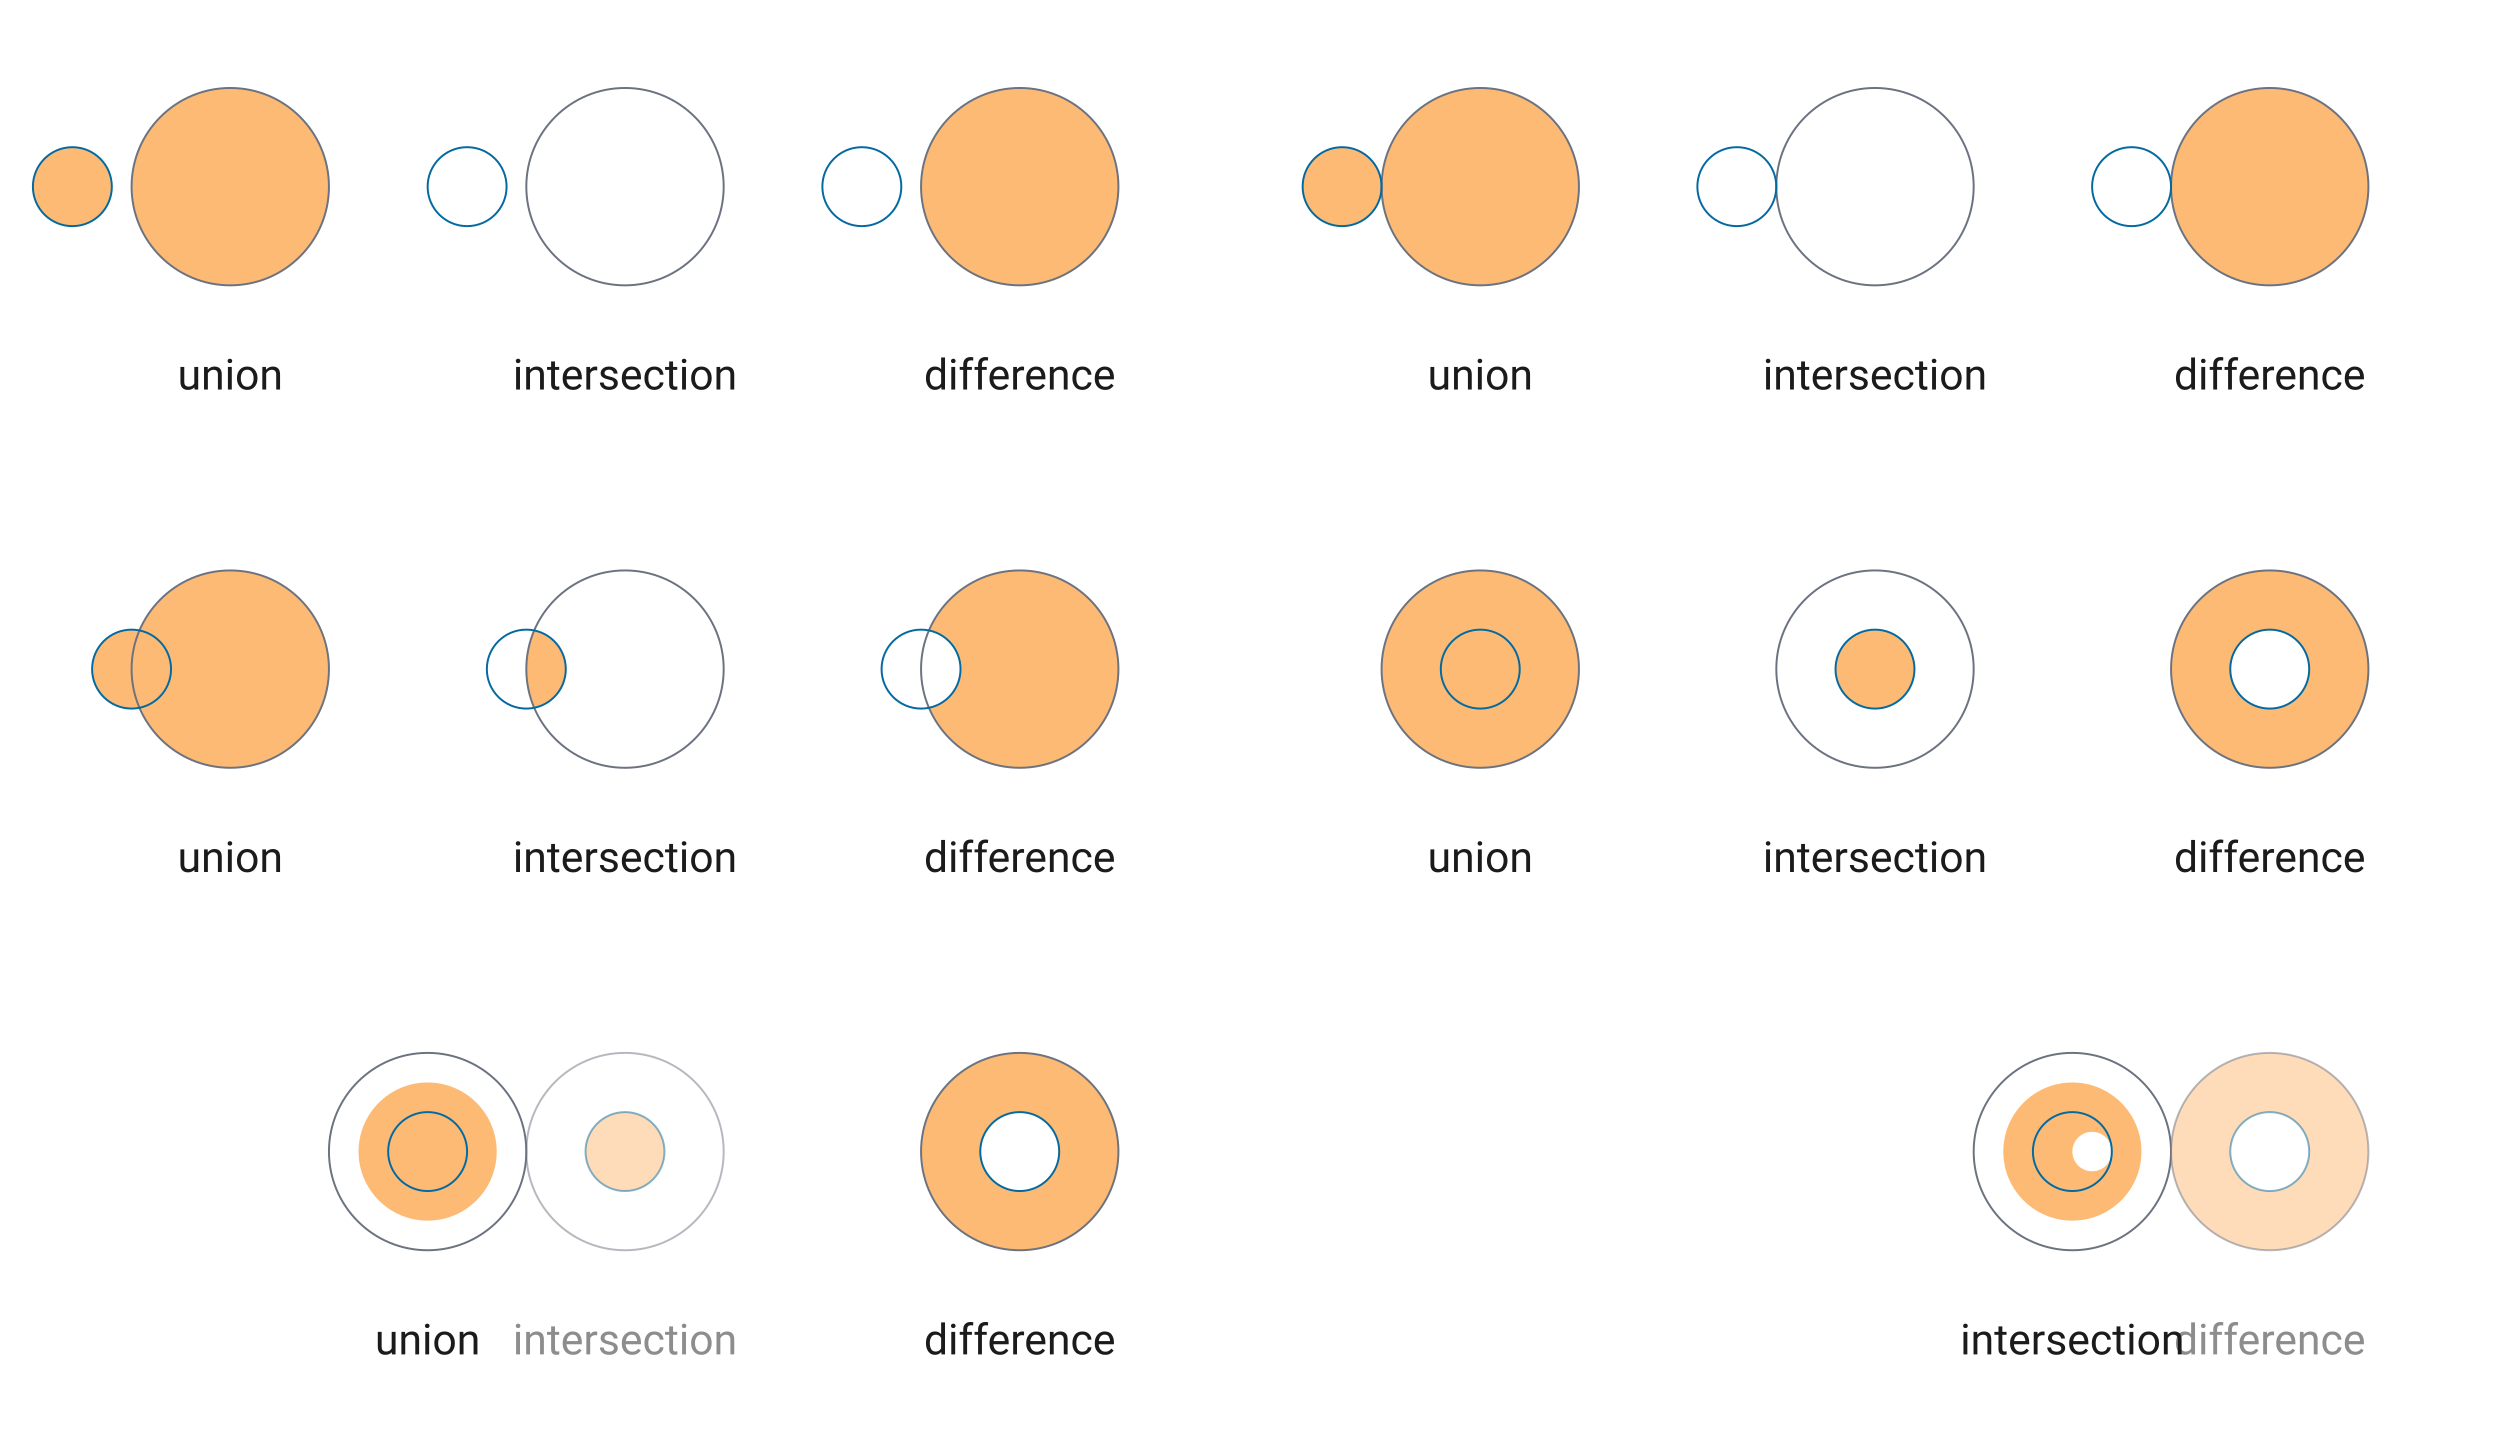
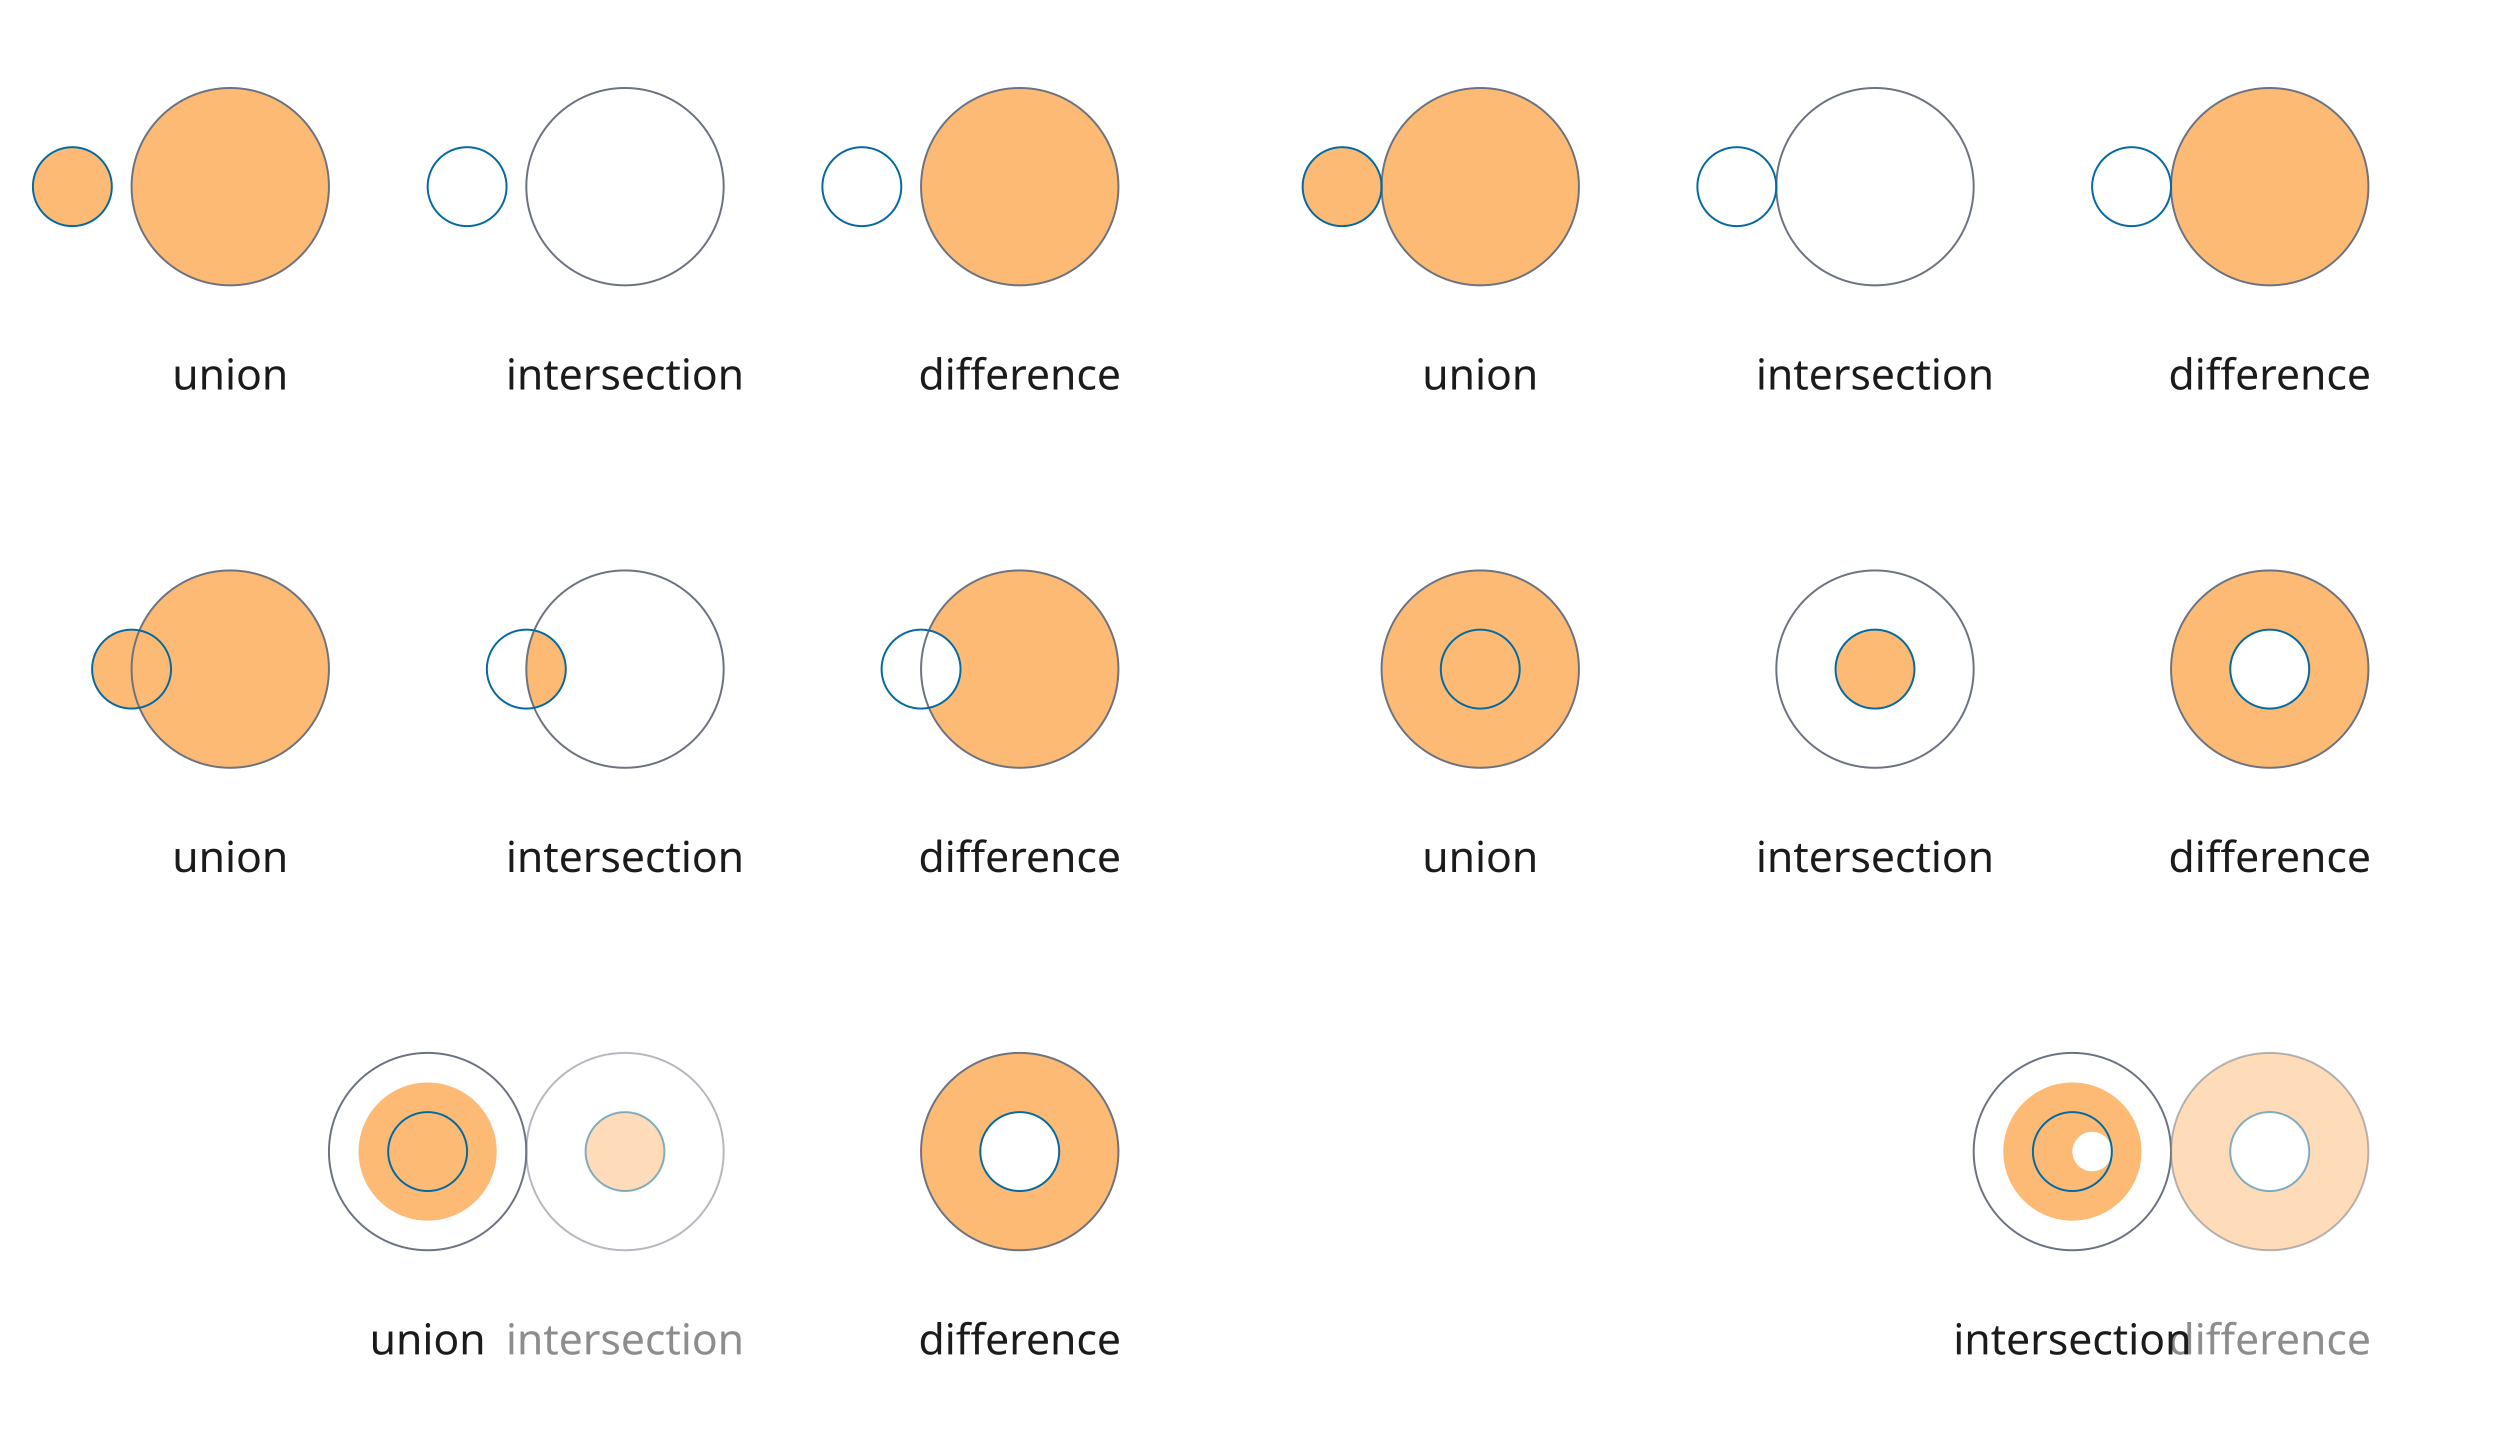
<svg xmlns="http://www.w3.org/2000/svg" viewBox="0 0 1036 600">
  <style>:root{--ink:#1b1b1b;--mist:#b4b9c0;--slate:#6b7280;--ember:#c2410c;--amber:#b45309;--peach:#fdba74;--cream:#fcdfc5;--deep:#0369a1;--sky:#38bdf8;--haze:#7ea8c4;--steel:#5a8fb3;--frost:#e0f2fe;--glaze:#a3d4f5;--moss:#15803d;--ground:#ffffff;--shade0:#857763;--shade1:#8f816d;--shade2:#9a8c78;--shade3:#a49682;--shade4:#aea08c;--shade5:#b8aa96;--shade6:#c3b5a1;--shade7:#cdbfab;--shade8:#d7c9b5;--shade9:#e1d3bf;--shade10:#ecdeca;--shade11:#f6e8d4;background:#ffffff}@media(prefers-color-scheme:dark){:root{--ink:#ebebeb;--mist:#3a414c;--slate:#9aa3ae;--ember:#f97316;--amber:#eba043;--peach:#7a4a1c;--cream:#3e250e;--deep:#4cb8ea;--sky:#1f6f96;--haze:#3d5f76;--steel:#4a6f88;--frost:#17293b;--glaze:#23455c;--moss:#3ec46d;--ground:#0d1117;--shade0:#182434;--shade1:#202c3c;--shade2:#283444;--shade3:#303c4c;--shade4:#384454;--shade5:#404c5c;--shade6:#475363;--shade7:#4f5b6b;--shade8:#576373;--shade9:#5f6b7b;--shade10:#677383;--shade11:#6f7b8b;background:#0d1117}}</style>
  <path data-mark="at0/booleans/union/result" d="M136.316 77.351C136.316 54.765 118.007 36.456 95.421 36.456C72.836 36.456 54.526 54.765 54.526 77.351C54.526 99.936 72.836 118.246 95.421 118.246C118.007 118.246 136.316 99.936 136.316 77.351ZM46.347 77.351C46.347 68.317 39.024 60.993 29.989 60.993C20.955 60.993 13.632 68.317 13.632 77.351C13.632 86.385 20.955 93.709 29.989 93.709C39.024 93.709 46.347 86.385 46.347 77.351Z" fill="var(--peach, #fdba74)" />
  <path data-mark="at0/booleans/union/discs/first" d="M136.316 77.351C136.316 54.765 118.007 36.456 95.421 36.456C72.836 36.456 54.526 54.765 54.526 77.351C54.526 99.936 72.836 118.246 95.421 118.246C118.007 118.246 136.316 99.936 136.316 77.351Z" fill="none" stroke="var(--slate, #6b7280)" stroke-width="0.818" />
  <path data-mark="at0/booleans/union/discs/second" d="M46.347 77.351C46.347 68.317 39.024 60.993 29.989 60.993C20.955 60.993 13.632 68.317 13.632 77.351C13.632 86.385 20.955 93.709 29.989 93.709C39.024 93.709 46.347 86.385 46.347 77.351Z" fill="none" stroke="var(--deep, #0369a1)" stroke-width="0.818" />
-   <text data-mark="at0/booleans/union/label" x="95.421" y="161.412" font-family="system-ui, 'Segoe UI', Roboto, Helvetica, Arial, sans-serif" font-size="17.688" fill="var(--ink, #1b1b1b)" font-weight="400" text-anchor="middle">union</text>
+   <text data-mark="at0/booleans/union/label" x="95.421" y="161.412" font-family="'Noto Sans', system-ui, 'Segoe UI', Roboto, Helvetica, Arial, sans-serif" font-size="17.688" fill="var(--ink, #1b1b1b)" font-weight="400" text-anchor="middle">union</text>
  <path data-mark="at0/booleans/intersection/result" d="" fill="var(--peach, #fdba74)" />
  <path data-mark="at0/booleans/intersection/discs/first" d="M299.895 77.351C299.895 54.765 281.586 36.456 259 36.456C236.414 36.456 218.105 54.765 218.105 77.351C218.105 99.936 236.414 118.246 259 118.246C281.586 118.246 299.895 99.936 299.895 77.351Z" fill="none" stroke="var(--slate, #6b7280)" stroke-width="0.818" />
  <path data-mark="at0/booleans/intersection/discs/second" d="M209.926 77.351C209.926 68.317 202.603 60.993 193.568 60.993C184.534 60.993 177.211 68.317 177.211 77.351C177.211 86.385 184.534 93.709 193.568 93.709C202.603 93.709 209.926 86.385 209.926 77.351Z" fill="none" stroke="var(--deep, #0369a1)" stroke-width="0.818" />
-   <text data-mark="at0/booleans/intersection/label" x="259" y="161.412" font-family="system-ui, 'Segoe UI', Roboto, Helvetica, Arial, sans-serif" font-size="17.688" fill="var(--ink, #1b1b1b)" font-weight="400" text-anchor="middle">intersection</text>
+   <text data-mark="at0/booleans/intersection/label" x="259" y="161.412" font-family="'Noto Sans', system-ui, 'Segoe UI', Roboto, Helvetica, Arial, sans-serif" font-size="17.688" fill="var(--ink, #1b1b1b)" font-weight="400" text-anchor="middle">intersection</text>
  <path data-mark="at0/booleans/difference/result" d="M463.474 77.351C463.474 54.765 445.164 36.456 422.579 36.456C399.993 36.456 381.684 54.765 381.684 77.351C381.684 99.936 399.993 118.246 422.579 118.246C445.164 118.246 463.474 99.936 463.474 77.351Z" fill="var(--peach, #fdba74)" />
  <path data-mark="at0/booleans/difference/discs/first" d="M463.474 77.351C463.474 54.765 445.164 36.456 422.579 36.456C399.993 36.456 381.684 54.765 381.684 77.351C381.684 99.936 399.993 118.246 422.579 118.246C445.164 118.246 463.474 99.936 463.474 77.351Z" fill="none" stroke="var(--slate, #6b7280)" stroke-width="0.818" />
  <path data-mark="at0/booleans/difference/discs/second" d="M373.505 77.351C373.505 68.317 366.182 60.993 357.147 60.993C348.113 60.993 340.789 68.317 340.789 77.351C340.789 86.385 348.113 93.709 357.147 93.709C366.182 93.709 373.505 86.385 373.505 77.351Z" fill="none" stroke="var(--deep, #0369a1)" stroke-width="0.818" />
-   <text data-mark="at0/booleans/difference/label" x="422.579" y="161.412" font-family="system-ui, 'Segoe UI', Roboto, Helvetica, Arial, sans-serif" font-size="17.688" fill="var(--ink, #1b1b1b)" font-weight="400" text-anchor="middle">difference</text>
+   <text data-mark="at0/booleans/difference/label" x="422.579" y="161.412" font-family="'Noto Sans', system-ui, 'Segoe UI', Roboto, Helvetica, Arial, sans-serif" font-size="17.688" fill="var(--ink, #1b1b1b)" font-weight="400" text-anchor="middle">difference</text>
  <path data-mark="at1/booleans/union/result" d="M654.316 77.351C654.316 54.765 636.007 36.456 613.421 36.456C590.836 36.456 572.526 54.765 572.526 77.351C572.526 68.317 565.203 60.993 556.168 60.993C547.134 60.993 539.811 68.317 539.811 77.351C539.811 86.385 547.134 93.709 556.168 93.709C565.203 93.709 572.526 86.385 572.526 77.351C572.526 99.936 590.836 118.246 613.421 118.246C636.007 118.246 654.316 99.936 654.316 77.351Z" fill="var(--peach, #fdba74)" />
  <path data-mark="at1/booleans/union/discs/first" d="M654.316 77.351C654.316 54.765 636.007 36.456 613.421 36.456C590.836 36.456 572.526 54.765 572.526 77.351C572.526 99.936 590.836 118.246 613.421 118.246C636.007 118.246 654.316 99.936 654.316 77.351Z" fill="none" stroke="var(--slate, #6b7280)" stroke-width="0.818" />
  <path data-mark="at1/booleans/union/discs/second" d="M572.526 77.351C572.526 68.317 565.203 60.993 556.168 60.993C547.134 60.993 539.811 68.317 539.811 77.351C539.811 86.385 547.134 93.709 556.168 93.709C565.203 93.709 572.526 86.385 572.526 77.351Z" fill="none" stroke="var(--deep, #0369a1)" stroke-width="0.818" />
-   <text data-mark="at1/booleans/union/label" x="613.421" y="161.412" font-family="system-ui, 'Segoe UI', Roboto, Helvetica, Arial, sans-serif" font-size="17.688" fill="var(--ink, #1b1b1b)" font-weight="400" text-anchor="middle">union</text>
+   <text data-mark="at1/booleans/union/label" x="613.421" y="161.412" font-family="'Noto Sans', system-ui, 'Segoe UI', Roboto, Helvetica, Arial, sans-serif" font-size="17.688" fill="var(--ink, #1b1b1b)" font-weight="400" text-anchor="middle">union</text>
  <path data-mark="at1/booleans/intersection/result" d="" fill="var(--peach, #fdba74)" />
  <path data-mark="at1/booleans/intersection/discs/first" d="M817.895 77.351C817.895 54.765 799.586 36.456 777 36.456C754.414 36.456 736.105 54.765 736.105 77.351C736.105 99.936 754.414 118.246 777 118.246C799.586 118.246 817.895 99.936 817.895 77.351Z" fill="none" stroke="var(--slate, #6b7280)" stroke-width="0.818" />
  <path data-mark="at1/booleans/intersection/discs/second" d="M736.105 77.351C736.105 68.317 728.782 60.993 719.747 60.993C710.713 60.993 703.389 68.317 703.389 77.351C703.389 86.385 710.713 93.709 719.747 93.709C728.782 93.709 736.105 86.385 736.105 77.351Z" fill="none" stroke="var(--deep, #0369a1)" stroke-width="0.818" />
-   <text data-mark="at1/booleans/intersection/label" x="777" y="161.412" font-family="system-ui, 'Segoe UI', Roboto, Helvetica, Arial, sans-serif" font-size="17.688" fill="var(--ink, #1b1b1b)" font-weight="400" text-anchor="middle">intersection</text>
+   <text data-mark="at1/booleans/intersection/label" x="777" y="161.412" font-family="'Noto Sans', system-ui, 'Segoe UI', Roboto, Helvetica, Arial, sans-serif" font-size="17.688" fill="var(--ink, #1b1b1b)" font-weight="400" text-anchor="middle">intersection</text>
  <path data-mark="at1/booleans/difference/result" d="M981.474 77.351C981.474 54.765 963.164 36.456 940.579 36.456C917.993 36.456 899.684 54.765 899.684 77.351C899.684 99.936 917.993 118.246 940.579 118.246C963.164 118.246 981.474 99.936 981.474 77.351Z" fill="var(--peach, #fdba74)" />
  <path data-mark="at1/booleans/difference/discs/first" d="M981.474 77.351C981.474 54.765 963.164 36.456 940.579 36.456C917.993 36.456 899.684 54.765 899.684 77.351C899.684 99.936 917.993 118.246 940.579 118.246C963.164 118.246 981.474 99.936 981.474 77.351Z" fill="none" stroke="var(--slate, #6b7280)" stroke-width="0.818" />
  <path data-mark="at1/booleans/difference/discs/second" d="M899.684 77.351C899.684 68.317 892.361 60.993 883.326 60.993C874.292 60.993 866.968 68.317 866.968 77.351C866.968 86.385 874.292 93.709 883.326 93.709C892.361 93.709 899.684 86.385 899.684 77.351Z" fill="none" stroke="var(--deep, #0369a1)" stroke-width="0.818" />
-   <text data-mark="at1/booleans/difference/label" x="940.579" y="161.412" font-family="system-ui, 'Segoe UI', Roboto, Helvetica, Arial, sans-serif" font-size="17.688" fill="var(--ink, #1b1b1b)" font-weight="400" text-anchor="middle">difference</text>
+   <text data-mark="at1/booleans/difference/label" x="940.579" y="161.412" font-family="'Noto Sans', system-ui, 'Segoe UI', Roboto, Helvetica, Arial, sans-serif" font-size="17.688" fill="var(--ink, #1b1b1b)" font-weight="400" text-anchor="middle">difference</text>
  <path data-mark="at2/booleans/union/result" d="M136.316 277.281C136.316 254.695 118.007 236.386 95.421 236.386C78.526 236.386 64.024 246.631 57.789 261.248C56.734 261.035 55.643 260.923 54.526 260.923C45.492 260.923 38.168 268.246 38.168 277.281C38.168 286.315 45.492 293.639 54.526 293.639C55.643 293.639 56.734 293.527 57.789 293.313C64.024 307.93 78.526 318.175 95.421 318.175C118.007 318.175 136.316 299.866 136.316 277.281Z" fill="var(--peach, #fdba74)" />
  <path data-mark="at2/booleans/union/discs/first" d="M136.316 277.281C136.316 254.695 118.007 236.386 95.421 236.386C72.836 236.386 54.526 254.695 54.526 277.281C54.526 299.866 72.836 318.175 95.421 318.175C118.007 318.175 136.316 299.866 136.316 277.281Z" fill="none" stroke="var(--slate, #6b7280)" stroke-width="0.818" />
  <path data-mark="at2/booleans/union/discs/second" d="M70.884 277.281C70.884 268.246 63.561 260.923 54.526 260.923C45.492 260.923 38.168 268.246 38.168 277.281C38.168 286.315 45.492 293.639 54.526 293.639C63.561 293.639 70.884 286.315 70.884 277.281Z" fill="none" stroke="var(--deep, #0369a1)" stroke-width="0.818" />
-   <text data-mark="at2/booleans/union/label" x="95.421" y="361.342" font-family="system-ui, 'Segoe UI', Roboto, Helvetica, Arial, sans-serif" font-size="17.688" fill="var(--ink, #1b1b1b)" font-weight="400" text-anchor="middle">union</text>
+   <text data-mark="at2/booleans/union/label" x="95.421" y="361.342" font-family="'Noto Sans', system-ui, 'Segoe UI', Roboto, Helvetica, Arial, sans-serif" font-size="17.688" fill="var(--ink, #1b1b1b)" font-weight="400" text-anchor="middle">union</text>
  <path data-mark="at2/booleans/intersection/result" d="M221.368 261.248C219.268 266.171 218.105 271.59 218.105 277.281C218.105 282.971 219.268 288.39 221.368 293.313C228.839 291.801 234.463 285.198 234.463 277.281C234.463 269.364 228.839 262.76 221.368 261.248Z" fill="var(--peach, #fdba74)" />
  <path data-mark="at2/booleans/intersection/discs/first" d="M299.895 277.281C299.895 254.695 281.586 236.386 259 236.386C236.414 236.386 218.105 254.695 218.105 277.281C218.105 299.866 236.414 318.175 259 318.175C281.586 318.175 299.895 299.866 299.895 277.281Z" fill="none" stroke="var(--slate, #6b7280)" stroke-width="0.818" />
  <path data-mark="at2/booleans/intersection/discs/second" d="M234.463 277.281C234.463 268.246 227.139 260.923 218.105 260.923C209.071 260.923 201.747 268.246 201.747 277.281C201.747 286.315 209.071 293.639 218.105 293.639C227.139 293.639 234.463 286.315 234.463 277.281Z" fill="none" stroke="var(--deep, #0369a1)" stroke-width="0.818" />
-   <text data-mark="at2/booleans/intersection/label" x="259" y="361.342" font-family="system-ui, 'Segoe UI', Roboto, Helvetica, Arial, sans-serif" font-size="17.688" fill="var(--ink, #1b1b1b)" font-weight="400" text-anchor="middle">intersection</text>
+   <text data-mark="at2/booleans/intersection/label" x="259" y="361.342" font-family="'Noto Sans', system-ui, 'Segoe UI', Roboto, Helvetica, Arial, sans-serif" font-size="17.688" fill="var(--ink, #1b1b1b)" font-weight="400" text-anchor="middle">intersection</text>
  <path data-mark="at2/booleans/difference/result" d="M463.474 277.281C463.474 254.695 445.164 236.386 422.579 236.386C405.684 236.386 391.182 246.631 384.947 261.248C392.418 262.76 398.042 269.364 398.042 277.281C398.042 285.198 392.418 291.801 384.947 293.313C391.182 307.93 405.684 318.175 422.579 318.175C445.164 318.175 463.474 299.866 463.474 277.281Z" fill="var(--peach, #fdba74)" />
  <path data-mark="at2/booleans/difference/discs/first" d="M463.474 277.281C463.474 254.695 445.164 236.386 422.579 236.386C399.993 236.386 381.684 254.695 381.684 277.281C381.684 299.866 399.993 318.175 422.579 318.175C445.164 318.175 463.474 299.866 463.474 277.281Z" fill="none" stroke="var(--slate, #6b7280)" stroke-width="0.818" />
  <path data-mark="at2/booleans/difference/discs/second" d="M398.042 277.281C398.042 268.246 390.718 260.923 381.684 260.923C372.65 260.923 365.326 268.246 365.326 277.281C365.326 286.315 372.65 293.639 381.684 293.639C390.718 293.639 398.042 286.315 398.042 277.281Z" fill="none" stroke="var(--deep, #0369a1)" stroke-width="0.818" />
-   <text data-mark="at2/booleans/difference/label" x="422.579" y="361.342" font-family="system-ui, 'Segoe UI', Roboto, Helvetica, Arial, sans-serif" font-size="17.688" fill="var(--ink, #1b1b1b)" font-weight="400" text-anchor="middle">difference</text>
+   <text data-mark="at2/booleans/difference/label" x="422.579" y="361.342" font-family="'Noto Sans', system-ui, 'Segoe UI', Roboto, Helvetica, Arial, sans-serif" font-size="17.688" fill="var(--ink, #1b1b1b)" font-weight="400" text-anchor="middle">difference</text>
  <path data-mark="at3/booleans/union/result" d="M654.316 277.281C654.316 254.695 636.007 236.386 613.421 236.386C590.836 236.386 572.526 254.695 572.526 277.281C572.526 299.866 590.836 318.175 613.421 318.175C636.007 318.175 654.316 299.866 654.316 277.281Z" fill="var(--peach, #fdba74)" />
  <path data-mark="at3/booleans/union/discs/first" d="M654.316 277.281C654.316 254.695 636.007 236.386 613.421 236.386C590.836 236.386 572.526 254.695 572.526 277.281C572.526 299.866 590.836 318.175 613.421 318.175C636.007 318.175 654.316 299.866 654.316 277.281Z" fill="none" stroke="var(--slate, #6b7280)" stroke-width="0.818" />
  <path data-mark="at3/booleans/union/discs/second" d="M629.779 277.281C629.779 268.246 622.455 260.923 613.421 260.923C604.387 260.923 597.063 268.246 597.063 277.281C597.063 286.315 604.387 293.639 613.421 293.639C622.455 293.639 629.779 286.315 629.779 277.281Z" fill="none" stroke="var(--deep, #0369a1)" stroke-width="0.818" />
-   <text data-mark="at3/booleans/union/label" x="613.421" y="361.342" font-family="system-ui, 'Segoe UI', Roboto, Helvetica, Arial, sans-serif" font-size="17.688" fill="var(--ink, #1b1b1b)" font-weight="400" text-anchor="middle">union</text>
+   <text data-mark="at3/booleans/union/label" x="613.421" y="361.342" font-family="'Noto Sans', system-ui, 'Segoe UI', Roboto, Helvetica, Arial, sans-serif" font-size="17.688" fill="var(--ink, #1b1b1b)" font-weight="400" text-anchor="middle">union</text>
  <path data-mark="at3/booleans/intersection/result" d="M793.358 277.281C793.358 268.246 786.034 260.923 777 260.923C767.966 260.923 760.642 268.246 760.642 277.281C760.642 286.315 767.966 293.639 777 293.639C786.034 293.639 793.358 286.315 793.358 277.281Z" fill="var(--peach, #fdba74)" />
  <path data-mark="at3/booleans/intersection/discs/first" d="M817.895 277.281C817.895 254.695 799.586 236.386 777 236.386C754.414 236.386 736.105 254.695 736.105 277.281C736.105 299.866 754.414 318.175 777 318.175C799.586 318.175 817.895 299.866 817.895 277.281Z" fill="none" stroke="var(--slate, #6b7280)" stroke-width="0.818" />
  <path data-mark="at3/booleans/intersection/discs/second" d="M793.358 277.281C793.358 268.246 786.034 260.923 777 260.923C767.966 260.923 760.642 268.246 760.642 277.281C760.642 286.315 767.966 293.639 777 293.639C786.034 293.639 793.358 286.315 793.358 277.281Z" fill="none" stroke="var(--deep, #0369a1)" stroke-width="0.818" />
-   <text data-mark="at3/booleans/intersection/label" x="777" y="361.342" font-family="system-ui, 'Segoe UI', Roboto, Helvetica, Arial, sans-serif" font-size="17.688" fill="var(--ink, #1b1b1b)" font-weight="400" text-anchor="middle">intersection</text>
+   <text data-mark="at3/booleans/intersection/label" x="777" y="361.342" font-family="'Noto Sans', system-ui, 'Segoe UI', Roboto, Helvetica, Arial, sans-serif" font-size="17.688" fill="var(--ink, #1b1b1b)" font-weight="400" text-anchor="middle">intersection</text>
  <path data-mark="at3/booleans/difference/result" d="M981.474 277.281C981.474 254.695 963.164 236.386 940.579 236.386C917.993 236.386 899.684 254.695 899.684 277.281C899.684 299.866 917.993 318.175 940.579 318.175C963.164 318.175 981.474 299.866 981.474 277.281ZM940.579 260.923C949.613 260.923 956.937 268.246 956.937 277.281C956.937 286.315 949.613 293.639 940.579 293.639C931.545 293.639 924.221 286.315 924.221 277.281C924.221 268.246 931.545 260.923 940.579 260.923Z" fill="var(--peach, #fdba74)" />
  <path data-mark="at3/booleans/difference/discs/first" d="M981.474 277.281C981.474 254.695 963.164 236.386 940.579 236.386C917.993 236.386 899.684 254.695 899.684 277.281C899.684 299.866 917.993 318.175 940.579 318.175C963.164 318.175 981.474 299.866 981.474 277.281Z" fill="none" stroke="var(--slate, #6b7280)" stroke-width="0.818" />
  <path data-mark="at3/booleans/difference/discs/second" d="M956.937 277.281C956.937 268.246 949.613 260.923 940.579 260.923C931.545 260.923 924.221 268.246 924.221 277.281C924.221 286.315 931.545 293.639 940.579 293.639C949.613 293.639 956.937 286.315 956.937 277.281Z" fill="none" stroke="var(--deep, #0369a1)" stroke-width="0.818" />
-   <text data-mark="at3/booleans/difference/label" x="940.579" y="361.342" font-family="system-ui, 'Segoe UI', Roboto, Helvetica, Arial, sans-serif" font-size="17.688" fill="var(--ink, #1b1b1b)" font-weight="400" text-anchor="middle">difference</text>
+   <text data-mark="at3/booleans/difference/label" x="940.579" y="361.342" font-family="'Noto Sans', system-ui, 'Segoe UI', Roboto, Helvetica, Arial, sans-serif" font-size="17.688" fill="var(--ink, #1b1b1b)" font-weight="400" text-anchor="middle">difference</text>
  <path data-mark="at4/booleans/union/result" d="M205.837 477.211C205.837 461.401 193.02 448.584 177.211 448.584C161.401 448.584 148.584 461.401 148.584 477.211C148.584 493.02 161.401 505.837 177.211 505.837C193.02 505.837 205.837 493.02 205.837 477.211Z" fill="#fdba74" />
  <path data-mark="at4/booleans/union/discs/first" d="M218.105 477.211C218.105 454.625 199.796 436.316 177.211 436.316C154.625 436.316 136.316 454.625 136.316 477.211C136.316 499.796 154.625 518.105 177.211 518.105C199.796 518.105 218.105 499.796 218.105 477.211Z" fill="none" stroke="#6b7280" stroke-width="0.818" />
  <path data-mark="at4/booleans/union/discs/second" d="M193.568 477.211C193.568 468.176 186.245 460.853 177.211 460.853C168.176 460.853 160.853 468.176 160.853 477.211C160.853 486.245 168.176 493.568 177.211 493.568C186.245 493.568 193.568 486.245 193.568 477.211Z" fill="none" stroke="#0369a1" stroke-width="0.818" />
-   <text data-mark="at4/booleans/union/label" x="177.211" y="561.272" font-family="system-ui, 'Segoe UI', Roboto, Helvetica, Arial, sans-serif" font-size="17.688" fill="#1b1b1b" font-weight="400" text-anchor="middle">union</text>
+   <text data-mark="at4/booleans/union/label" x="177.211" y="561.272" font-family="'Noto Sans', system-ui, 'Segoe UI', Roboto, Helvetica, Arial, sans-serif" font-size="17.688" fill="#1b1b1b" font-weight="400" text-anchor="middle">union</text>
  <path data-mark="at4/booleans/intersection/result" d="M275.358 477.211C275.358 468.176 268.034 460.853 259 460.853C249.966 460.853 242.642 468.176 242.642 477.211C242.642 486.245 249.966 493.568 259 493.568C268.034 493.568 275.358 486.245 275.358 477.211Z" fill="var(--peach, #fdba74)" opacity="0.5" />
  <path data-mark="at4/booleans/intersection/discs/first" d="M299.895 477.211C299.895 454.625 281.586 436.316 259 436.316C236.414 436.316 218.105 454.625 218.105 477.211C218.105 499.796 236.414 518.105 259 518.105C281.586 518.105 299.895 499.796 299.895 477.211Z" fill="none" stroke="var(--slate, #6b7280)" stroke-width="0.818" opacity="0.5" />
  <path data-mark="at4/booleans/intersection/discs/second" d="M275.358 477.211C275.358 468.176 268.034 460.853 259 460.853C249.966 460.853 242.642 468.176 242.642 477.211C242.642 486.245 249.966 493.568 259 493.568C268.034 493.568 275.358 486.245 275.358 477.211Z" fill="none" stroke="var(--deep, #0369a1)" stroke-width="0.818" opacity="0.5" />
-   <text data-mark="at4/booleans/intersection/label" x="259" y="561.272" font-family="system-ui, 'Segoe UI', Roboto, Helvetica, Arial, sans-serif" font-size="17.688" fill="var(--ink, #1b1b1b)" font-weight="400" text-anchor="middle" opacity="0.5">intersection</text>
+   <text data-mark="at4/booleans/intersection/label" x="259" y="561.272" font-family="'Noto Sans', system-ui, 'Segoe UI', Roboto, Helvetica, Arial, sans-serif" font-size="17.688" fill="var(--ink, #1b1b1b)" font-weight="400" text-anchor="middle" opacity="0.5">intersection</text>
  <path data-mark="at4/booleans/difference/result" d="M463.474 477.211C463.474 454.625 445.164 436.316 422.579 436.316C399.993 436.316 381.684 454.625 381.684 477.211C381.684 499.796 399.993 518.105 422.579 518.105C445.164 518.105 463.474 499.796 463.474 477.211ZM422.579 460.853C431.613 460.853 438.937 468.176 438.937 477.211C438.937 486.245 431.613 493.568 422.579 493.568C413.545 493.568 406.221 486.245 406.221 477.211C406.221 468.176 413.545 460.853 422.579 460.853Z" fill="var(--peach, #fdba74)" />
  <path data-mark="at4/booleans/difference/discs/first" d="M463.474 477.211C463.474 454.625 445.164 436.316 422.579 436.316C399.993 436.316 381.684 454.625 381.684 477.211C381.684 499.796 399.993 518.105 422.579 518.105C445.164 518.105 463.474 499.796 463.474 477.211Z" fill="none" stroke="var(--slate, #6b7280)" stroke-width="0.818" />
  <path data-mark="at4/booleans/difference/discs/second" d="M438.937 477.211C438.937 468.176 431.613 460.853 422.579 460.853C413.545 460.853 406.221 468.176 406.221 477.211C406.221 486.245 413.545 493.568 422.579 493.568C431.613 493.568 438.937 486.245 438.937 477.211Z" fill="none" stroke="var(--deep, #0369a1)" stroke-width="0.818" />
-   <text data-mark="at4/booleans/difference/label" x="422.579" y="561.272" font-family="system-ui, 'Segoe UI', Roboto, Helvetica, Arial, sans-serif" font-size="17.688" fill="var(--ink, #1b1b1b)" font-weight="400" text-anchor="middle">difference</text>
+   <text data-mark="at4/booleans/difference/label" x="422.579" y="561.272" font-family="'Noto Sans', system-ui, 'Segoe UI', Roboto, Helvetica, Arial, sans-serif" font-size="17.688" fill="var(--ink, #1b1b1b)" font-weight="400" text-anchor="middle">difference</text>
  <path data-mark="at5/booleans/union/result" d="M793.358 477.211C793.358 468.176 786.034 460.853 777 460.853C767.966 460.853 760.642 468.176 760.642 477.211C760.642 486.245 767.966 493.568 777 493.568C786.034 493.568 793.358 486.245 793.358 477.211Z" fill="#fdba74" opacity="0" />
  <path data-mark="at5/booleans/union/discs/first" d="M817.895 477.211C817.895 454.625 799.586 436.316 777 436.316C754.414 436.316 736.105 454.625 736.105 477.211C736.105 499.796 754.414 518.105 777 518.105C799.586 518.105 817.895 499.796 817.895 477.211Z" fill="none" stroke="#6b7280" stroke-width="0.818" opacity="0" />
  <path data-mark="at5/booleans/union/discs/second" d="M793.358 477.211C793.358 468.176 786.034 460.853 777 460.853C767.966 460.853 760.642 468.176 760.642 477.211C760.642 486.245 767.966 493.568 777 493.568C786.034 493.568 793.358 486.245 793.358 477.211Z" fill="none" stroke="#0369a1" stroke-width="0.818" opacity="0" />
-   <text data-mark="at5/booleans/union/label" x="777" y="561.272" font-family="system-ui, 'Segoe UI', Roboto, Helvetica, Arial, sans-serif" font-size="17.688" fill="#1b1b1b" font-weight="400" text-anchor="middle" opacity="0">intersection</text>
+   <text data-mark="at5/booleans/union/label" x="777" y="561.272" font-family="'Noto Sans', system-ui, 'Segoe UI', Roboto, Helvetica, Arial, sans-serif" font-size="17.688" fill="#1b1b1b" font-weight="400" text-anchor="middle" opacity="0">intersection</text>
  <path data-mark="at5/booleans/intersection/result" d="M887.416 477.211C887.416 461.401 874.599 448.584 858.789 448.584C842.98 448.584 830.163 461.401 830.163 477.211C830.163 493.02 842.98 505.837 858.789 505.837C874.599 505.837 887.416 493.02 887.416 477.211ZM866.968 469.032C871.486 469.032 875.147 472.693 875.147 477.211C875.147 481.728 871.486 485.389 866.968 485.389C862.451 485.389 858.789 481.728 858.789 477.211C858.789 472.693 862.451 469.032 866.968 469.032" fill="#fdba74" />
  <path data-mark="at5/booleans/intersection/discs/first" d="M899.684 477.211C899.684 454.625 881.375 436.316 858.789 436.316C836.204 436.316 817.895 454.625 817.895 477.211C817.895 499.796 836.204 518.105 858.789 518.105C881.375 518.105 899.684 499.796 899.684 477.211Z" fill="none" stroke="#6b7280" stroke-width="0.818" />
  <path data-mark="at5/booleans/intersection/discs/second" d="M875.147 477.211C875.147 468.176 867.824 460.853 858.789 460.853C849.755 460.853 842.432 468.176 842.432 477.211C842.432 486.245 849.755 493.568 858.789 493.568C867.824 493.568 875.147 486.245 875.147 477.211Z" fill="none" stroke="#0369a1" stroke-width="0.818" />
-   <text data-mark="at5/booleans/intersection/label" x="858.789" y="561.272" font-family="system-ui, 'Segoe UI', Roboto, Helvetica, Arial, sans-serif" font-size="17.688" fill="#1b1b1b" font-weight="400" text-anchor="middle">intersection</text>
+   <text data-mark="at5/booleans/intersection/label" x="858.789" y="561.272" font-family="'Noto Sans', system-ui, 'Segoe UI', Roboto, Helvetica, Arial, sans-serif" font-size="17.688" fill="#1b1b1b" font-weight="400" text-anchor="middle">intersection</text>
  <path data-mark="at5/booleans/difference/result" d="M981.474 477.211C981.474 454.625 963.164 436.316 940.579 436.316C917.993 436.316 899.684 454.625 899.684 477.211C899.684 499.796 917.993 518.105 940.579 518.105C963.164 518.105 981.474 499.796 981.474 477.211ZM940.579 460.853C949.613 460.853 956.937 468.176 956.937 477.211C956.937 486.245 949.613 493.568 940.579 493.568C931.545 493.568 924.221 486.245 924.221 477.211C924.221 468.176 931.545 460.853 940.579 460.853Z" fill="var(--peach, #fdba74)" opacity="0.5" />
  <path data-mark="at5/booleans/difference/discs/first" d="M981.474 477.211C981.474 454.625 963.164 436.316 940.579 436.316C917.993 436.316 899.684 454.625 899.684 477.211C899.684 499.796 917.993 518.105 940.579 518.105C963.164 518.105 981.474 499.796 981.474 477.211Z" fill="none" stroke="var(--slate, #6b7280)" stroke-width="0.818" opacity="0.5" />
  <path data-mark="at5/booleans/difference/discs/second" d="M956.937 477.211C956.937 468.176 949.613 460.853 940.579 460.853C931.545 460.853 924.221 468.176 924.221 477.211C924.221 486.245 931.545 493.568 940.579 493.568C949.613 493.568 956.937 486.245 956.937 477.211Z" fill="none" stroke="var(--deep, #0369a1)" stroke-width="0.818" opacity="0.5" />
-   <text data-mark="at5/booleans/difference/label" x="940.579" y="561.272" font-family="system-ui, 'Segoe UI', Roboto, Helvetica, Arial, sans-serif" font-size="17.688" fill="var(--ink, #1b1b1b)" font-weight="400" text-anchor="middle" opacity="0.5">difference</text>
+   <text data-mark="at5/booleans/difference/label" x="940.579" y="561.272" font-family="'Noto Sans', system-ui, 'Segoe UI', Roboto, Helvetica, Arial, sans-serif" font-size="17.688" fill="var(--ink, #1b1b1b)" font-weight="400" text-anchor="middle" opacity="0.5">difference</text>
</svg>
